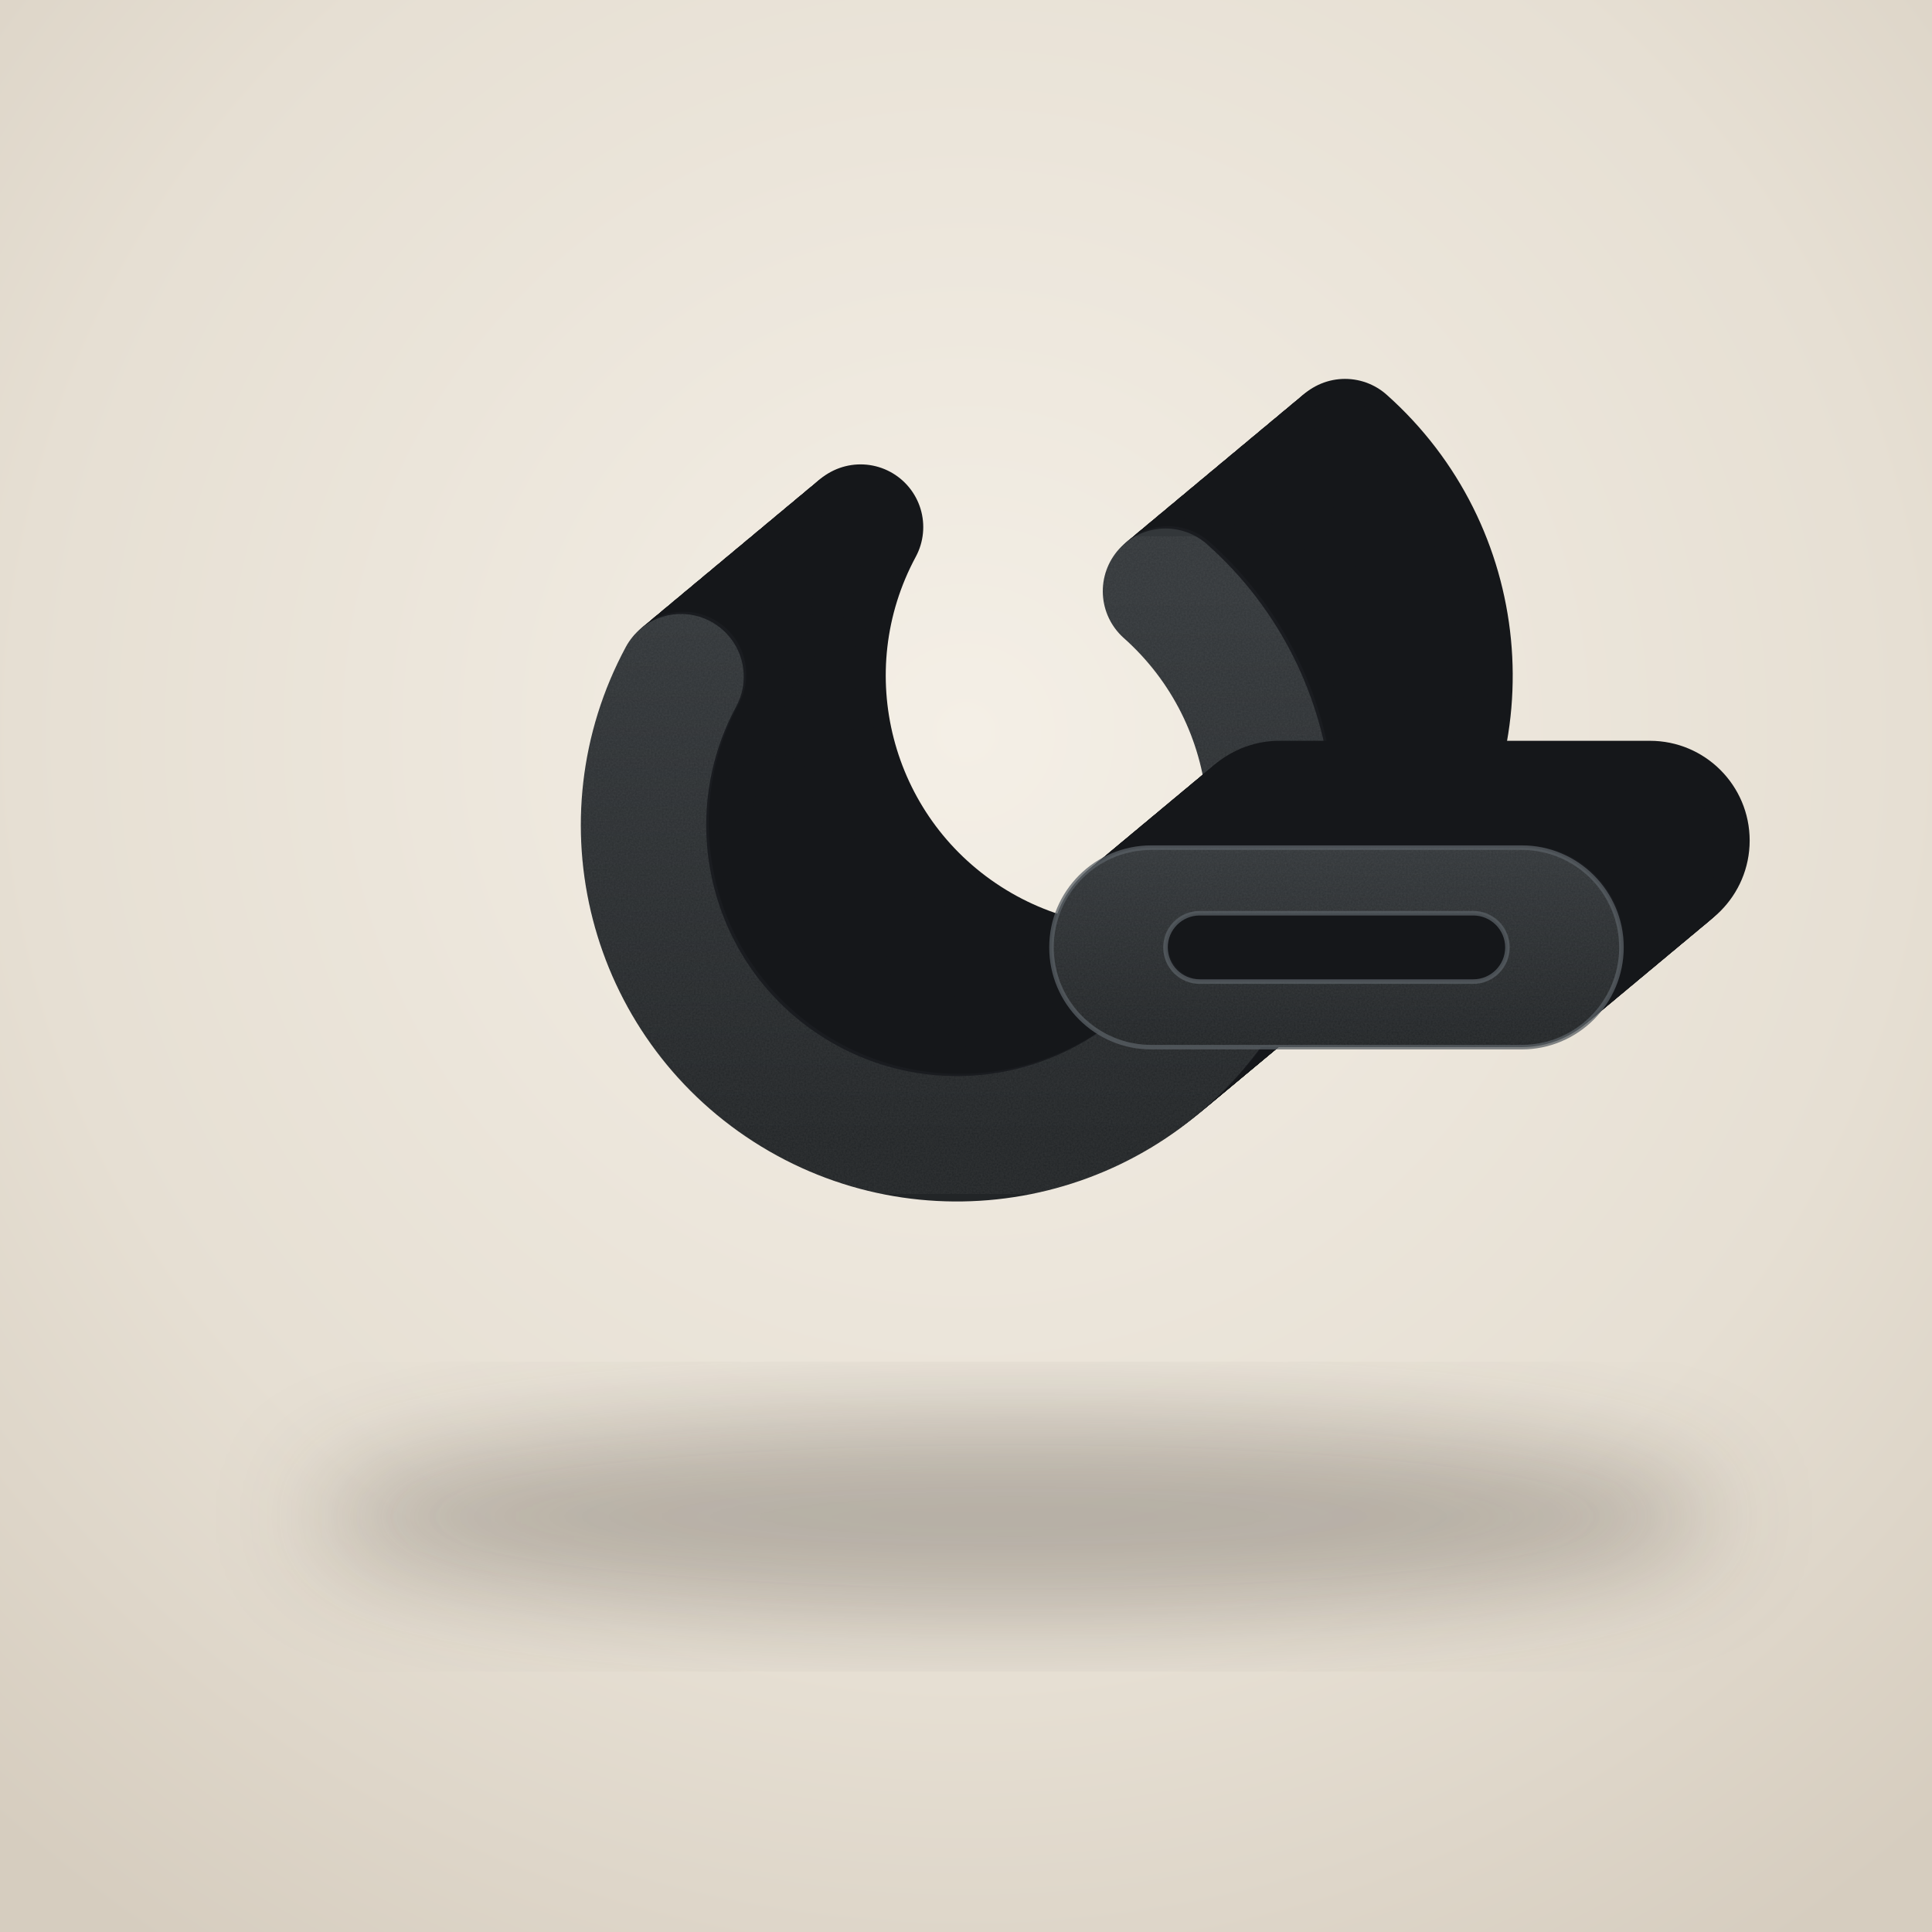
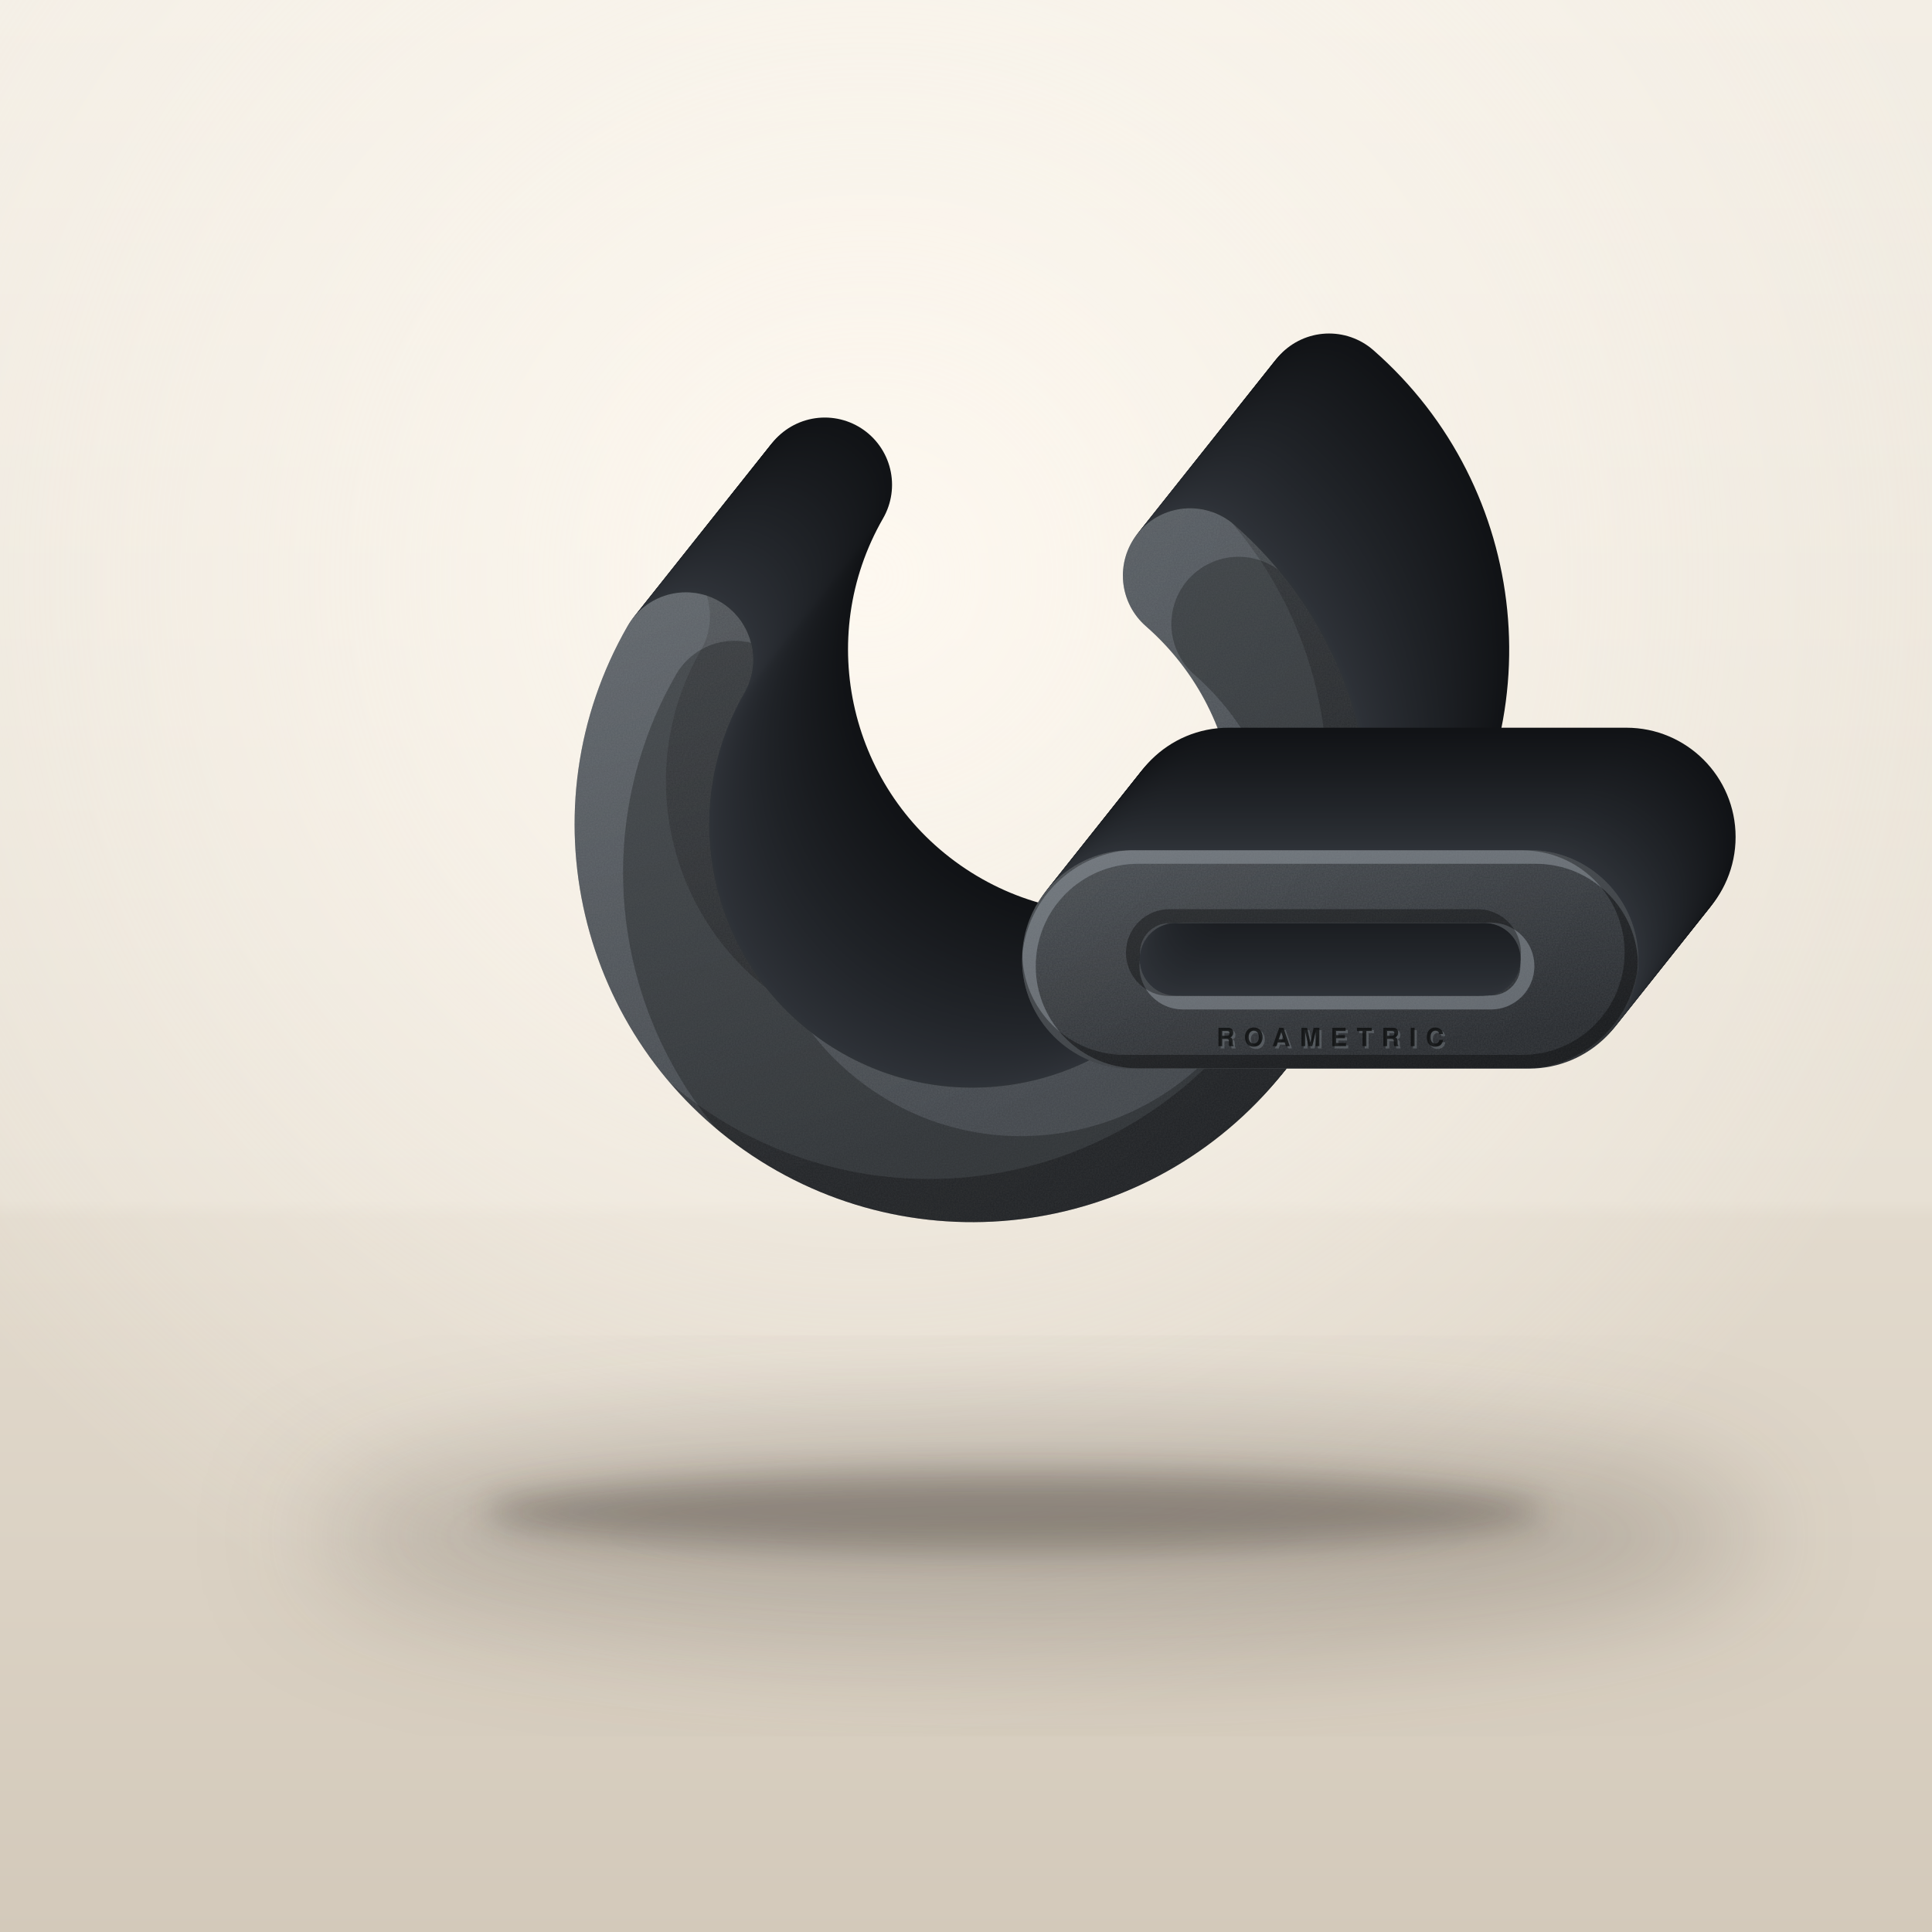
<svg xmlns="http://www.w3.org/2000/svg" viewBox="0 0 800 800" width="800" height="800">
  <defs>
-     <radialGradient id="bg" cx="50%" cy="38%" r="75%">
-       <stop offset="0" stop-color="#f4efe6" />
-       <stop offset=".65" stop-color="#e6dfd3" />
-       <stop offset="1" stop-color="#d6cdbf" />
+     <linearGradient id="bg" x1="0" y1="0" x2="0" y2="1">
+       <stop offset="0" stop-color="#f3eee5" />
+       <stop offset=".62" stop-color="#e7e0d4" />
+       <stop offset=".63" stop-color="#e2dacd" />
+       <stop offset="1" stop-color="#d3c9ba" />
+     </linearGradient>
+     <radialGradient id="glow" cx="45%" cy="30%" r="60%">
+       <stop offset="0" stop-color="#fffaf2" stop-opacity=".9" />
+       <stop offset="1" stop-color="#fffaf2" stop-opacity="0" />
    </radialGradient>
-     <linearGradient id="face" x1="0" y1="0" x2="0" y2="1">
-       <stop offset="0" stop-color="#33373a" />
-       <stop offset="1" stop-color="#222527" />
+     <filter id="soft" x="-40%" y="-40%" width="180%" height="180%">
+       <feGaussianBlur stdDeviation="26" />
+     </filter>
+     <filter id="tight" x="-40%" y="-40%" width="180%" height="180%">
+       <feGaussianBlur stdDeviation="7" />
+     </filter>
+     <filter id="powder">
+       <feTurbulence type="fractalNoise" baseFrequency="1.9" numOctaves="2" seed="4" />
+       <feColorMatrix values="0 0 0 0 1  0 0 0 0 1  0 0 0 0 1  0 0 0 .09 0" />
+     </filter>
+     <filter id="fiber">
+       <feTurbulence type="fractalNoise" baseFrequency="0.02 1.4" numOctaves="2" seed="9" />
+       <feColorMatrix values="0 0 0 0 1  0 0 0 0 1  0 0 0 0 1  0 0 0 .12 0" />
+     </filter>
+     <linearGradient id="face" x1="0" y1="0" x2=".35" y2="1">
+       <stop offset="0" stop-color="#40454a" />
+       <stop offset="1" stop-color="#272a2e" />
    </linearGradient>
-     <filter id="shadow" x="-30%" y="-30%" width="160%" height="160%">
-       <feGaussianBlur stdDeviation="22" />
-     </filter>
-     <filter id="grain">
-       <feTurbulence type="fractalNoise" baseFrequency="1.6" numOctaves="2" stitchTiles="stitch" />
-       <feColorMatrix values="0 0 0 0 1  0 0 0 0 1  0 0 0 0 1  0 0 0 .07 0" />
-       <feComposite in2="SourceGraphic" operator="in" />
-     </filter>
+     <radialGradient id="spec" cx="30%" cy="22%" r="55%">
+       <stop offset="0" stop-color="#fff" stop-opacity=".13" />
+       <stop offset="1" stop-color="#fff" stop-opacity="0" />
+     </radialGradient>
  </defs>
  <rect width="800" height="800" fill="url(#bg)" />
-   <ellipse cx="420" cy="628" rx="290" ry="40" fill="#3a332a" opacity=".3" filter="url(#shadow)" />
-   <g transform="translate(400 410) scale(1.18) translate(-400 -410)">
+   <rect width="800" height="800" fill="url(#glow)" />
+   <ellipse cx="430" cy="636" rx="300" ry="46" fill="#3b3329" opacity=".26" filter="url(#soft)" />
+   <ellipse cx="420" cy="626" rx="220" ry="16" fill="#2a241d" opacity=".32" filter="url(#tight)" />
+   <g transform="translate(400 410) scale(1.16) translate(-400 -410)">
    <defs>
-       <path id="fender-halter-reling-p0" d="M300 300 A110 110 0 1 0 470 270" fill="none" stroke-width="44" stroke-linecap="round" stroke-linejoin="round" />
+       <path id="fender-halter-reling-p0" d="M300 292 A118 118 0 1 0 480 262" fill="none" stroke-width="48" stroke-linecap="round" stroke-linejoin="round" />
+       <mask id="fender-halter-reling-p0-m">
+         <use href="#fender-halter-reling-p0" stroke="#fff" />
+       </mask>
    </defs>
-     <use href="#fender-halter-reling-p0" stroke="#15171a" transform="translate(63.0 -52.5)" />
-     <use href="#fender-halter-reling-p0" stroke="#15171a" transform="translate(62.1 -51.8)" />
-     <use href="#fender-halter-reling-p0" stroke="#15171a" transform="translate(61.2 -51.0)" />
-     <use href="#fender-halter-reling-p0" stroke="#15171a" transform="translate(60.3 -50.2)" />
-     <use href="#fender-halter-reling-p0" stroke="#15171a" transform="translate(59.4 -49.5)" />
-     <use href="#fender-halter-reling-p0" stroke="#15171a" transform="translate(58.5 -48.8)" />
-     <use href="#fender-halter-reling-p0" stroke="#15171a" transform="translate(57.6 -48.0)" />
-     <use href="#fender-halter-reling-p0" stroke="#15171a" transform="translate(56.7 -47.2)" />
-     <use href="#fender-halter-reling-p0" stroke="#15171a" transform="translate(55.8 -46.5)" />
-     <use href="#fender-halter-reling-p0" stroke="#15171a" transform="translate(54.9 -45.8)" />
-     <use href="#fender-halter-reling-p0" stroke="#15171a" transform="translate(54.0 -45.0)" />
-     <use href="#fender-halter-reling-p0" stroke="#15171a" transform="translate(53.1 -44.2)" />
-     <use href="#fender-halter-reling-p0" stroke="#15171a" transform="translate(52.2 -43.5)" />
-     <use href="#fender-halter-reling-p0" stroke="#15171a" transform="translate(51.3 -42.8)" />
-     <use href="#fender-halter-reling-p0" stroke="#15171a" transform="translate(50.4 -42.0)" />
-     <use href="#fender-halter-reling-p0" stroke="#15171a" transform="translate(49.5 -41.2)" />
-     <use href="#fender-halter-reling-p0" stroke="#15171a" transform="translate(48.6 -40.5)" />
-     <use href="#fender-halter-reling-p0" stroke="#15171a" transform="translate(47.7 -39.8)" />
-     <use href="#fender-halter-reling-p0" stroke="#15171a" transform="translate(46.8 -39.0)" />
-     <use href="#fender-halter-reling-p0" stroke="#15171a" transform="translate(45.9 -38.2)" />
-     <use href="#fender-halter-reling-p0" stroke="#15171a" transform="translate(45.0 -37.5)" />
-     <use href="#fender-halter-reling-p0" stroke="#15171a" transform="translate(44.1 -36.8)" />
-     <use href="#fender-halter-reling-p0" stroke="#15171a" transform="translate(43.2 -36.0)" />
-     <use href="#fender-halter-reling-p0" stroke="#15171a" transform="translate(42.3 -35.2)" />
-     <use href="#fender-halter-reling-p0" stroke="#15171a" transform="translate(41.4 -34.5)" />
-     <use href="#fender-halter-reling-p0" stroke="#15171a" transform="translate(40.5 -33.8)" />
-     <use href="#fender-halter-reling-p0" stroke="#15171a" transform="translate(39.6 -33.0)" />
-     <use href="#fender-halter-reling-p0" stroke="#15171a" transform="translate(38.7 -32.2)" />
-     <use href="#fender-halter-reling-p0" stroke="#15171a" transform="translate(37.8 -31.5)" />
-     <use href="#fender-halter-reling-p0" stroke="#15171a" transform="translate(36.9 -30.8)" />
-     <use href="#fender-halter-reling-p0" stroke="#15171a" transform="translate(36.0 -30.0)" />
-     <use href="#fender-halter-reling-p0" stroke="#15171a" transform="translate(35.1 -29.2)" />
-     <use href="#fender-halter-reling-p0" stroke="#15171a" transform="translate(34.2 -28.5)" />
-     <use href="#fender-halter-reling-p0" stroke="#15171a" transform="translate(33.3 -27.8)" />
-     <use href="#fender-halter-reling-p0" stroke="#15171a" transform="translate(32.4 -27.0)" />
-     <use href="#fender-halter-reling-p0" stroke="#15171a" transform="translate(31.5 -26.2)" />
-     <use href="#fender-halter-reling-p0" stroke="#15171a" transform="translate(30.6 -25.5)" />
-     <use href="#fender-halter-reling-p0" stroke="#15171a" transform="translate(29.7 -24.8)" />
-     <use href="#fender-halter-reling-p0" stroke="#15171a" transform="translate(28.8 -24.0)" />
-     <use href="#fender-halter-reling-p0" stroke="#15171a" transform="translate(27.9 -23.2)" />
-     <use href="#fender-halter-reling-p0" stroke="#15171a" transform="translate(27.0 -22.5)" />
-     <use href="#fender-halter-reling-p0" stroke="#15171a" transform="translate(26.1 -21.8)" />
-     <use href="#fender-halter-reling-p0" stroke="#15171a" transform="translate(25.2 -21.0)" />
-     <use href="#fender-halter-reling-p0" stroke="#15171a" transform="translate(24.3 -20.2)" />
-     <use href="#fender-halter-reling-p0" stroke="#15171a" transform="translate(23.4 -19.5)" />
-     <use href="#fender-halter-reling-p0" stroke="#15171a" transform="translate(22.5 -18.8)" />
-     <use href="#fender-halter-reling-p0" stroke="#15171a" transform="translate(21.6 -18.0)" />
-     <use href="#fender-halter-reling-p0" stroke="#15171a" transform="translate(20.7 -17.2)" />
-     <use href="#fender-halter-reling-p0" stroke="#15171a" transform="translate(19.8 -16.5)" />
-     <use href="#fender-halter-reling-p0" stroke="#15171a" transform="translate(18.9 -15.8)" />
-     <use href="#fender-halter-reling-p0" stroke="#15171a" transform="translate(18.0 -15.0)" />
-     <use href="#fender-halter-reling-p0" stroke="#15171a" transform="translate(17.1 -14.2)" />
-     <use href="#fender-halter-reling-p0" stroke="#15171a" transform="translate(16.2 -13.5)" />
-     <use href="#fender-halter-reling-p0" stroke="#15171a" transform="translate(15.3 -12.8)" />
-     <use href="#fender-halter-reling-p0" stroke="#15171a" transform="translate(14.4 -12.0)" />
-     <use href="#fender-halter-reling-p0" stroke="#15171a" transform="translate(13.5 -11.2)" />
-     <use href="#fender-halter-reling-p0" stroke="#15171a" transform="translate(12.6 -10.5)" />
-     <use href="#fender-halter-reling-p0" stroke="#15171a" transform="translate(11.7 -9.8)" />
-     <use href="#fender-halter-reling-p0" stroke="#15171a" transform="translate(10.8 -9.0)" />
-     <use href="#fender-halter-reling-p0" stroke="#15171a" transform="translate(9.9 -8.2)" />
-     <use href="#fender-halter-reling-p0" stroke="#15171a" transform="translate(9.0 -7.5)" />
-     <use href="#fender-halter-reling-p0" stroke="#15171a" transform="translate(8.1 -6.8)" />
-     <use href="#fender-halter-reling-p0" stroke="#15171a" transform="translate(7.2 -6.0)" />
-     <use href="#fender-halter-reling-p0" stroke="#15171a" transform="translate(6.3 -5.2)" />
-     <use href="#fender-halter-reling-p0" stroke="#15171a" transform="translate(5.4 -4.5)" />
-     <use href="#fender-halter-reling-p0" stroke="#15171a" transform="translate(4.5 -3.8)" />
-     <use href="#fender-halter-reling-p0" stroke="#15171a" transform="translate(3.6 -3.0)" />
-     <use href="#fender-halter-reling-p0" stroke="#15171a" transform="translate(2.7 -2.2)" />
-     <use href="#fender-halter-reling-p0" stroke="#15171a" transform="translate(1.8 -1.5)" />
-     <use href="#fender-halter-reling-p0" stroke="#1a1c20" transform="translate(0.9 -0.8)" />
+     <use href="#fender-halter-reling-p0" stroke="#111316" transform="translate(49.60 -62.40)" />
+     <use href="#fender-halter-reling-p0" stroke="#111316" transform="translate(48.98 -61.62)" />
+     <use href="#fender-halter-reling-p0" stroke="#111316" transform="translate(48.36 -60.84)" />
+     <use href="#fender-halter-reling-p0" stroke="#111317" transform="translate(47.74 -60.06)" />
+     <use href="#fender-halter-reling-p0" stroke="#121417" transform="translate(47.12 -59.28)" />
+     <use href="#fender-halter-reling-p0" stroke="#121417" transform="translate(46.50 -58.50)" />
+     <use href="#fender-halter-reling-p0" stroke="#121418" transform="translate(45.88 -57.72)" />
+     <use href="#fender-halter-reling-p0" stroke="#131518" transform="translate(45.26 -56.94)" />
+     <use href="#fender-halter-reling-p0" stroke="#131518" transform="translate(44.64 -56.16)" />
+     <use href="#fender-halter-reling-p0" stroke="#131619" transform="translate(44.02 -55.38)" />
+     <use href="#fender-halter-reling-p0" stroke="#141619" transform="translate(43.40 -54.60)" />
+     <use href="#fender-halter-reling-p0" stroke="#14161a" transform="translate(42.78 -53.82)" />
+     <use href="#fender-halter-reling-p0" stroke="#14171a" transform="translate(42.16 -53.04)" />
+     <use href="#fender-halter-reling-p0" stroke="#15171a" transform="translate(41.54 -52.26)" />
+     <use href="#fender-halter-reling-p0" stroke="#15171b" transform="translate(40.92 -51.48)" />
+     <use href="#fender-halter-reling-p0" stroke="#15181b" transform="translate(40.30 -50.70)" />
+     <use href="#fender-halter-reling-p0" stroke="#16181b" transform="translate(39.68 -49.92)" />
+     <use href="#fender-halter-reling-p0" stroke="#16181c" transform="translate(39.06 -49.14)" />
+     <use href="#fender-halter-reling-p0" stroke="#16191c" transform="translate(38.44 -48.36)" />
+     <use href="#fender-halter-reling-p0" stroke="#17191d" transform="translate(37.82 -47.58)" />
+     <use href="#fender-halter-reling-p0" stroke="#17191d" transform="translate(37.20 -46.80)" />
+     <use href="#fender-halter-reling-p0" stroke="#171a1d" transform="translate(36.58 -46.02)" />
+     <use href="#fender-halter-reling-p0" stroke="#181a1e" transform="translate(35.96 -45.24)" />
+     <use href="#fender-halter-reling-p0" stroke="#181a1e" transform="translate(35.34 -44.46)" />
+     <use href="#fender-halter-reling-p0" stroke="#181b1e" transform="translate(34.72 -43.68)" />
+     <use href="#fender-halter-reling-p0" stroke="#191b1f" transform="translate(34.10 -42.90)" />
+     <use href="#fender-halter-reling-p0" stroke="#191b1f" transform="translate(33.48 -42.12)" />
+     <use href="#fender-halter-reling-p0" stroke="#191c20" transform="translate(32.86 -41.34)" />
+     <use href="#fender-halter-reling-p0" stroke="#1a1c20" transform="translate(32.24 -40.56)" />
+     <use href="#fender-halter-reling-p0" stroke="#1a1c20" transform="translate(31.62 -39.78)" />
+     <use href="#fender-halter-reling-p0" stroke="#1a1d21" transform="translate(31.00 -39.00)" />
+     <use href="#fender-halter-reling-p0" stroke="#1b1d21" transform="translate(30.38 -38.22)" />
+     <use href="#fender-halter-reling-p0" stroke="#1b1e22" transform="translate(29.76 -37.44)" />
+     <use href="#fender-halter-reling-p0" stroke="#1b1e22" transform="translate(29.14 -36.66)" />
+     <use href="#fender-halter-reling-p0" stroke="#1c1e22" transform="translate(28.52 -35.88)" />
+     <use href="#fender-halter-reling-p0" stroke="#1c1f23" transform="translate(27.90 -35.10)" />
+     <use href="#fender-halter-reling-p0" stroke="#1c1f23" transform="translate(27.28 -34.32)" />
+     <use href="#fender-halter-reling-p0" stroke="#1d1f24" transform="translate(26.66 -33.54)" />
+     <use href="#fender-halter-reling-p0" stroke="#1d2024" transform="translate(26.04 -32.76)" />
+     <use href="#fender-halter-reling-p0" stroke="#1d2024" transform="translate(25.42 -31.98)" />
+     <use href="#fender-halter-reling-p0" stroke="#1e2125" transform="translate(24.80 -31.20)" />
+     <use href="#fender-halter-reling-p0" stroke="#1e2125" transform="translate(24.18 -30.42)" />
+     <use href="#fender-halter-reling-p0" stroke="#1e2126" transform="translate(23.56 -29.64)" />
+     <use href="#fender-halter-reling-p0" stroke="#1f2226" transform="translate(22.94 -28.86)" />
+     <use href="#fender-halter-reling-p0" stroke="#1f2226" transform="translate(22.32 -28.08)" />
+     <use href="#fender-halter-reling-p0" stroke="#1f2227" transform="translate(21.70 -27.30)" />
+     <use href="#fender-halter-reling-p0" stroke="#202327" transform="translate(21.08 -26.52)" />
+     <use href="#fender-halter-reling-p0" stroke="#202328" transform="translate(20.46 -25.74)" />
+     <use href="#fender-halter-reling-p0" stroke="#212428" transform="translate(19.84 -24.96)" />
+     <use href="#fender-halter-reling-p0" stroke="#212429" transform="translate(19.22 -24.18)" />
+     <use href="#fender-halter-reling-p0" stroke="#212429" transform="translate(18.60 -23.40)" />
+     <use href="#fender-halter-reling-p0" stroke="#22252a" transform="translate(17.98 -22.62)" />
+     <use href="#fender-halter-reling-p0" stroke="#22252a" transform="translate(17.36 -21.84)" />
+     <use href="#fender-halter-reling-p0" stroke="#22262a" transform="translate(16.74 -21.06)" />
+     <use href="#fender-halter-reling-p0" stroke="#23262b" transform="translate(16.12 -20.28)" />
+     <use href="#fender-halter-reling-p0" stroke="#23262b" transform="translate(15.50 -19.50)" />
+     <use href="#fender-halter-reling-p0" stroke="#24272c" transform="translate(14.88 -18.72)" />
+     <use href="#fender-halter-reling-p0" stroke="#24272c" transform="translate(14.26 -17.94)" />
+     <use href="#fender-halter-reling-p0" stroke="#24282d" transform="translate(13.64 -17.16)" />
+     <use href="#fender-halter-reling-p0" stroke="#25282d" transform="translate(13.02 -16.38)" />
+     <use href="#fender-halter-reling-p0" stroke="#25292e" transform="translate(12.40 -15.60)" />
+     <use href="#fender-halter-reling-p0" stroke="#26292e" transform="translate(11.78 -14.82)" />
+     <use href="#fender-halter-reling-p0" stroke="#26292f" transform="translate(11.16 -14.04)" />
+     <use href="#fender-halter-reling-p0" stroke="#272a2f" transform="translate(10.54 -13.26)" />
+     <use href="#fender-halter-reling-p0" stroke="#272a30" transform="translate(9.92 -12.48)" />
+     <use href="#fender-halter-reling-p0" stroke="#272b30" transform="translate(9.30 -11.70)" />
+     <use href="#fender-halter-reling-p0" stroke="#282b31" transform="translate(8.68 -10.92)" />
+     <use href="#fender-halter-reling-p0" stroke="#282c31" transform="translate(8.06 -10.14)" />
+     <use href="#fender-halter-reling-p0" stroke="#292c32" transform="translate(7.44 -9.36)" />
+     <use href="#fender-halter-reling-p0" stroke="#292d32" transform="translate(6.82 -8.58)" />
+     <use href="#fender-halter-reling-p0" stroke="#2a2d33" transform="translate(6.20 -7.80)" />
+     <use href="#fender-halter-reling-p0" stroke="#2a2e33" transform="translate(5.58 -7.02)" />
+     <use href="#fender-halter-reling-p0" stroke="#2b2e34" transform="translate(4.96 -6.24)" />
+     <use href="#fender-halter-reling-p0" stroke="#2b2f34" transform="translate(4.34 -5.46)" />
+     <use href="#fender-halter-reling-p0" stroke="#2c2f35" transform="translate(3.72 -4.68)" />
+     <use href="#fender-halter-reling-p0" stroke="#2c3036" transform="translate(3.10 -3.90)" />
+     <use href="#fender-halter-reling-p0" stroke="#2d3036" transform="translate(2.48 -3.12)" />
+     <use href="#fender-halter-reling-p0" stroke="#2d3137" transform="translate(1.86 -2.34)" />
+     <use href="#fender-halter-reling-p0" stroke="#2e3238" transform="translate(1.24 -1.56)" />
+     <use href="#fender-halter-reling-p0" stroke="#2f3338" transform="translate(0.62 -0.78)" />
    <use href="#fender-halter-reling-p0" stroke="url(#face)" />
-     <use href="#fender-halter-reling-p0" stroke="#000" filter="url(#grain)" />
+     <rect width="800" height="800" filter="url(#powder)" mask="url(#fender-halter-reling-p0-m)" />
+     <rect width="800" height="800" fill="url(#spec)" mask="url(#fender-halter-reling-p0-m)" />
+     <g mask="url(#fender-halter-reling-p0-m)">
+       <use href="#fender-halter-reling-p0" stroke="#8f979f" opacity=".22" transform="translate(-15.4 -15.4)" />
+       <use href="#fender-halter-reling-p0" stroke="#000" opacity=".25" transform="translate(17.3 17.3)" />
+     </g>
    <defs>
-       <path id="fender-halter-reling-p1" d="M465 360H595A35 35 0 0 1 630 395V395A35 35 0 0 1 595 430H465A35 35 0 0 1 430 395V395A35 35 0 0 1 465 360ZM482 383H578A12 12 0 0 1 590 395V395A12 12 0 0 1 578 407H482A12 12 0 0 1 470 395V395A12 12 0 0 1 482 383Z" fill-rule="evenodd" />
+       <path id="fender-halter-reling-p1" d="M459 360H601A39 39 0 0 1 640 399V399A39 39 0 0 1 601 438H459A39 39 0 0 1 420 399V399A39 39 0 0 1 459 360ZM475 386H585A13 13 0 0 1 598 399V399A13 13 0 0 1 585 412H475A13 13 0 0 1 462 399V399A13 13 0 0 1 475 386Z" fill-rule="evenodd" />
+       <mask id="fender-halter-reling-p1-m">
+         <use href="#fender-halter-reling-p1" fill="#fff" />
+       </mask>
    </defs>
-     <use href="#fender-halter-reling-p1" fill="#15171a" transform="translate(45.0 -37.5)" />
-     <use href="#fender-halter-reling-p1" fill="#15171a" transform="translate(44.1 -36.8)" />
-     <use href="#fender-halter-reling-p1" fill="#15171a" transform="translate(43.2 -36.0)" />
-     <use href="#fender-halter-reling-p1" fill="#15171a" transform="translate(42.3 -35.2)" />
-     <use href="#fender-halter-reling-p1" fill="#15171a" transform="translate(41.4 -34.5)" />
-     <use href="#fender-halter-reling-p1" fill="#15171a" transform="translate(40.5 -33.8)" />
-     <use href="#fender-halter-reling-p1" fill="#15171a" transform="translate(39.6 -33.0)" />
-     <use href="#fender-halter-reling-p1" fill="#15171a" transform="translate(38.7 -32.2)" />
-     <use href="#fender-halter-reling-p1" fill="#15171a" transform="translate(37.8 -31.5)" />
-     <use href="#fender-halter-reling-p1" fill="#15171a" transform="translate(36.9 -30.8)" />
-     <use href="#fender-halter-reling-p1" fill="#15171a" transform="translate(36.0 -30.0)" />
-     <use href="#fender-halter-reling-p1" fill="#15171a" transform="translate(35.1 -29.2)" />
-     <use href="#fender-halter-reling-p1" fill="#15171a" transform="translate(34.2 -28.5)" />
-     <use href="#fender-halter-reling-p1" fill="#15171a" transform="translate(33.3 -27.8)" />
-     <use href="#fender-halter-reling-p1" fill="#15171a" transform="translate(32.4 -27.0)" />
-     <use href="#fender-halter-reling-p1" fill="#15171a" transform="translate(31.5 -26.2)" />
-     <use href="#fender-halter-reling-p1" fill="#15171a" transform="translate(30.6 -25.5)" />
-     <use href="#fender-halter-reling-p1" fill="#15171a" transform="translate(29.7 -24.8)" />
-     <use href="#fender-halter-reling-p1" fill="#15171a" transform="translate(28.8 -24.0)" />
-     <use href="#fender-halter-reling-p1" fill="#15171a" transform="translate(27.9 -23.2)" />
-     <use href="#fender-halter-reling-p1" fill="#15171a" transform="translate(27.0 -22.5)" />
-     <use href="#fender-halter-reling-p1" fill="#15171a" transform="translate(26.1 -21.8)" />
-     <use href="#fender-halter-reling-p1" fill="#15171a" transform="translate(25.2 -21.0)" />
-     <use href="#fender-halter-reling-p1" fill="#15171a" transform="translate(24.3 -20.2)" />
-     <use href="#fender-halter-reling-p1" fill="#15171a" transform="translate(23.4 -19.5)" />
-     <use href="#fender-halter-reling-p1" fill="#15171a" transform="translate(22.5 -18.8)" />
-     <use href="#fender-halter-reling-p1" fill="#15171a" transform="translate(21.6 -18.0)" />
-     <use href="#fender-halter-reling-p1" fill="#15171a" transform="translate(20.7 -17.2)" />
-     <use href="#fender-halter-reling-p1" fill="#15171a" transform="translate(19.8 -16.5)" />
-     <use href="#fender-halter-reling-p1" fill="#15171a" transform="translate(18.9 -15.8)" />
-     <use href="#fender-halter-reling-p1" fill="#15171a" transform="translate(18.0 -15.0)" />
-     <use href="#fender-halter-reling-p1" fill="#15171a" transform="translate(17.1 -14.2)" />
-     <use href="#fender-halter-reling-p1" fill="#15171a" transform="translate(16.2 -13.5)" />
-     <use href="#fender-halter-reling-p1" fill="#15171a" transform="translate(15.3 -12.8)" />
-     <use href="#fender-halter-reling-p1" fill="#15171a" transform="translate(14.4 -12.0)" />
-     <use href="#fender-halter-reling-p1" fill="#15171a" transform="translate(13.5 -11.2)" />
-     <use href="#fender-halter-reling-p1" fill="#15171a" transform="translate(12.6 -10.5)" />
-     <use href="#fender-halter-reling-p1" fill="#15171a" transform="translate(11.7 -9.8)" />
-     <use href="#fender-halter-reling-p1" fill="#15171a" transform="translate(10.8 -9.0)" />
-     <use href="#fender-halter-reling-p1" fill="#15171a" transform="translate(9.9 -8.2)" />
-     <use href="#fender-halter-reling-p1" fill="#15171a" transform="translate(9.0 -7.5)" />
-     <use href="#fender-halter-reling-p1" fill="#15171a" transform="translate(8.1 -6.8)" />
-     <use href="#fender-halter-reling-p1" fill="#15171a" transform="translate(7.2 -6.0)" />
-     <use href="#fender-halter-reling-p1" fill="#15171a" transform="translate(6.3 -5.2)" />
-     <use href="#fender-halter-reling-p1" fill="#15171a" transform="translate(5.4 -4.5)" />
-     <use href="#fender-halter-reling-p1" fill="#15171a" transform="translate(4.5 -3.8)" />
-     <use href="#fender-halter-reling-p1" fill="#15171a" transform="translate(3.6 -3.0)" />
-     <use href="#fender-halter-reling-p1" fill="#15171a" transform="translate(2.7 -2.2)" />
-     <use href="#fender-halter-reling-p1" fill="#15171a" transform="translate(1.8 -1.5)" />
-     <use href="#fender-halter-reling-p1" fill="#1a1c20" transform="translate(0.9 -0.8)" />
+     <use href="#fender-halter-reling-p1" fill="#111316" transform="translate(34.72 -43.68)" />
+     <use href="#fender-halter-reling-p1" fill="#111316" transform="translate(34.10 -42.90)" />
+     <use href="#fender-halter-reling-p1" fill="#111317" transform="translate(33.48 -42.12)" />
+     <use href="#fender-halter-reling-p1" fill="#121417" transform="translate(32.86 -41.34)" />
+     <use href="#fender-halter-reling-p1" fill="#121418" transform="translate(32.24 -40.56)" />
+     <use href="#fender-halter-reling-p1" fill="#131518" transform="translate(31.62 -39.78)" />
+     <use href="#fender-halter-reling-p1" fill="#131519" transform="translate(31.00 -39.00)" />
+     <use href="#fender-halter-reling-p1" fill="#141619" transform="translate(30.38 -38.22)" />
+     <use href="#fender-halter-reling-p1" fill="#14161a" transform="translate(29.76 -37.44)" />
+     <use href="#fender-halter-reling-p1" fill="#15171a" transform="translate(29.14 -36.66)" />
+     <use href="#fender-halter-reling-p1" fill="#15171b" transform="translate(28.52 -35.88)" />
+     <use href="#fender-halter-reling-p1" fill="#15181b" transform="translate(27.90 -35.10)" />
+     <use href="#fender-halter-reling-p1" fill="#16181c" transform="translate(27.28 -34.32)" />
+     <use href="#fender-halter-reling-p1" fill="#16191c" transform="translate(26.66 -33.54)" />
+     <use href="#fender-halter-reling-p1" fill="#17191d" transform="translate(26.04 -32.76)" />
+     <use href="#fender-halter-reling-p1" fill="#171a1d" transform="translate(25.42 -31.98)" />
+     <use href="#fender-halter-reling-p1" fill="#181a1e" transform="translate(24.80 -31.20)" />
+     <use href="#fender-halter-reling-p1" fill="#181b1f" transform="translate(24.18 -30.42)" />
+     <use href="#fender-halter-reling-p1" fill="#191b1f" transform="translate(23.56 -29.64)" />
+     <use href="#fender-halter-reling-p1" fill="#191c20" transform="translate(22.94 -28.86)" />
+     <use href="#fender-halter-reling-p1" fill="#1a1c20" transform="translate(22.32 -28.08)" />
+     <use href="#fender-halter-reling-p1" fill="#1a1d21" transform="translate(21.70 -27.30)" />
+     <use href="#fender-halter-reling-p1" fill="#1b1d21" transform="translate(21.08 -26.52)" />
+     <use href="#fender-halter-reling-p1" fill="#1b1e22" transform="translate(20.46 -25.74)" />
+     <use href="#fender-halter-reling-p1" fill="#1c1e22" transform="translate(19.84 -24.96)" />
+     <use href="#fender-halter-reling-p1" fill="#1c1f23" transform="translate(19.22 -24.18)" />
+     <use href="#fender-halter-reling-p1" fill="#1d1f24" transform="translate(18.60 -23.40)" />
+     <use href="#fender-halter-reling-p1" fill="#1d2024" transform="translate(17.98 -22.62)" />
+     <use href="#fender-halter-reling-p1" fill="#1e2125" transform="translate(17.36 -21.84)" />
+     <use href="#fender-halter-reling-p1" fill="#1e2125" transform="translate(16.74 -21.06)" />
+     <use href="#fender-halter-reling-p1" fill="#1f2226" transform="translate(16.12 -20.28)" />
+     <use href="#fender-halter-reling-p1" fill="#1f2227" transform="translate(15.50 -19.50)" />
+     <use href="#fender-halter-reling-p1" fill="#202327" transform="translate(14.88 -18.72)" />
+     <use href="#fender-halter-reling-p1" fill="#202328" transform="translate(14.26 -17.94)" />
+     <use href="#fender-halter-reling-p1" fill="#212428" transform="translate(13.64 -17.16)" />
+     <use href="#fender-halter-reling-p1" fill="#212429" transform="translate(13.02 -16.38)" />
+     <use href="#fender-halter-reling-p1" fill="#22252a" transform="translate(12.40 -15.60)" />
+     <use href="#fender-halter-reling-p1" fill="#22262a" transform="translate(11.78 -14.82)" />
+     <use href="#fender-halter-reling-p1" fill="#23262b" transform="translate(11.16 -14.04)" />
+     <use href="#fender-halter-reling-p1" fill="#24272c" transform="translate(10.54 -13.26)" />
+     <use href="#fender-halter-reling-p1" fill="#24272c" transform="translate(9.92 -12.48)" />
+     <use href="#fender-halter-reling-p1" fill="#25282d" transform="translate(9.30 -11.70)" />
+     <use href="#fender-halter-reling-p1" fill="#25292e" transform="translate(8.68 -10.92)" />
+     <use href="#fender-halter-reling-p1" fill="#26292e" transform="translate(8.06 -10.14)" />
+     <use href="#fender-halter-reling-p1" fill="#262a2f" transform="translate(7.44 -9.36)" />
+     <use href="#fender-halter-reling-p1" fill="#272b30" transform="translate(6.82 -8.58)" />
+     <use href="#fender-halter-reling-p1" fill="#282b30" transform="translate(6.20 -7.80)" />
+     <use href="#fender-halter-reling-p1" fill="#282c31" transform="translate(5.58 -7.02)" />
+     <use href="#fender-halter-reling-p1" fill="#292d32" transform="translate(4.96 -6.24)" />
+     <use href="#fender-halter-reling-p1" fill="#2a2d33" transform="translate(4.34 -5.46)" />
+     <use href="#fender-halter-reling-p1" fill="#2a2e33" transform="translate(3.72 -4.68)" />
+     <use href="#fender-halter-reling-p1" fill="#2b2f34" transform="translate(3.10 -3.90)" />
+     <use href="#fender-halter-reling-p1" fill="#2c3035" transform="translate(2.48 -3.12)" />
+     <use href="#fender-halter-reling-p1" fill="#2d3036" transform="translate(1.86 -2.34)" />
+     <use href="#fender-halter-reling-p1" fill="#2d3137" transform="translate(1.24 -1.56)" />
+     <use href="#fender-halter-reling-p1" fill="#2e3238" transform="translate(0.62 -0.78)" />
    <use href="#fender-halter-reling-p1" fill="url(#face)" />
-     <use href="#fender-halter-reling-p1" fill="#000" filter="url(#grain)" />
-     <use href="#fender-halter-reling-p1" fill="none" stroke="#5a6066" stroke-width="1.6" opacity=".75" />
+     <rect width="800" height="800" filter="url(#powder)" mask="url(#fender-halter-reling-p1-m)" />
+     <rect width="800" height="800" fill="url(#spec)" mask="url(#fender-halter-reling-p1-m)" />
+     <g mask="url(#fender-halter-reling-p1-m)">
+       <use href="#fender-halter-reling-p1" fill="none" stroke="#8f979f" stroke-width="5" opacity=".55" transform="translate(2.4 2.4)" />
+       <use href="#fender-halter-reling-p1" fill="none" stroke="#000" stroke-width="5" opacity=".35" transform="translate(-2.4 -2.4)" />
+     </g>
+     <g>
+       <text x="530.8" y="430.8" text-anchor="middle" font-family="Helvetica, Arial, sans-serif" font-weight="700" font-size="9" letter-spacing="3.4" fill="#8f979f" opacity=".35">ROAMETRIC</text>
+       <text x="530" y="430" text-anchor="middle" font-family="Helvetica, Arial, sans-serif" font-weight="700" font-size="9" letter-spacing="3.4" fill="#0b0c0c" opacity=".75">ROAMETRIC</text>
+     </g>
  </g>
</svg>
